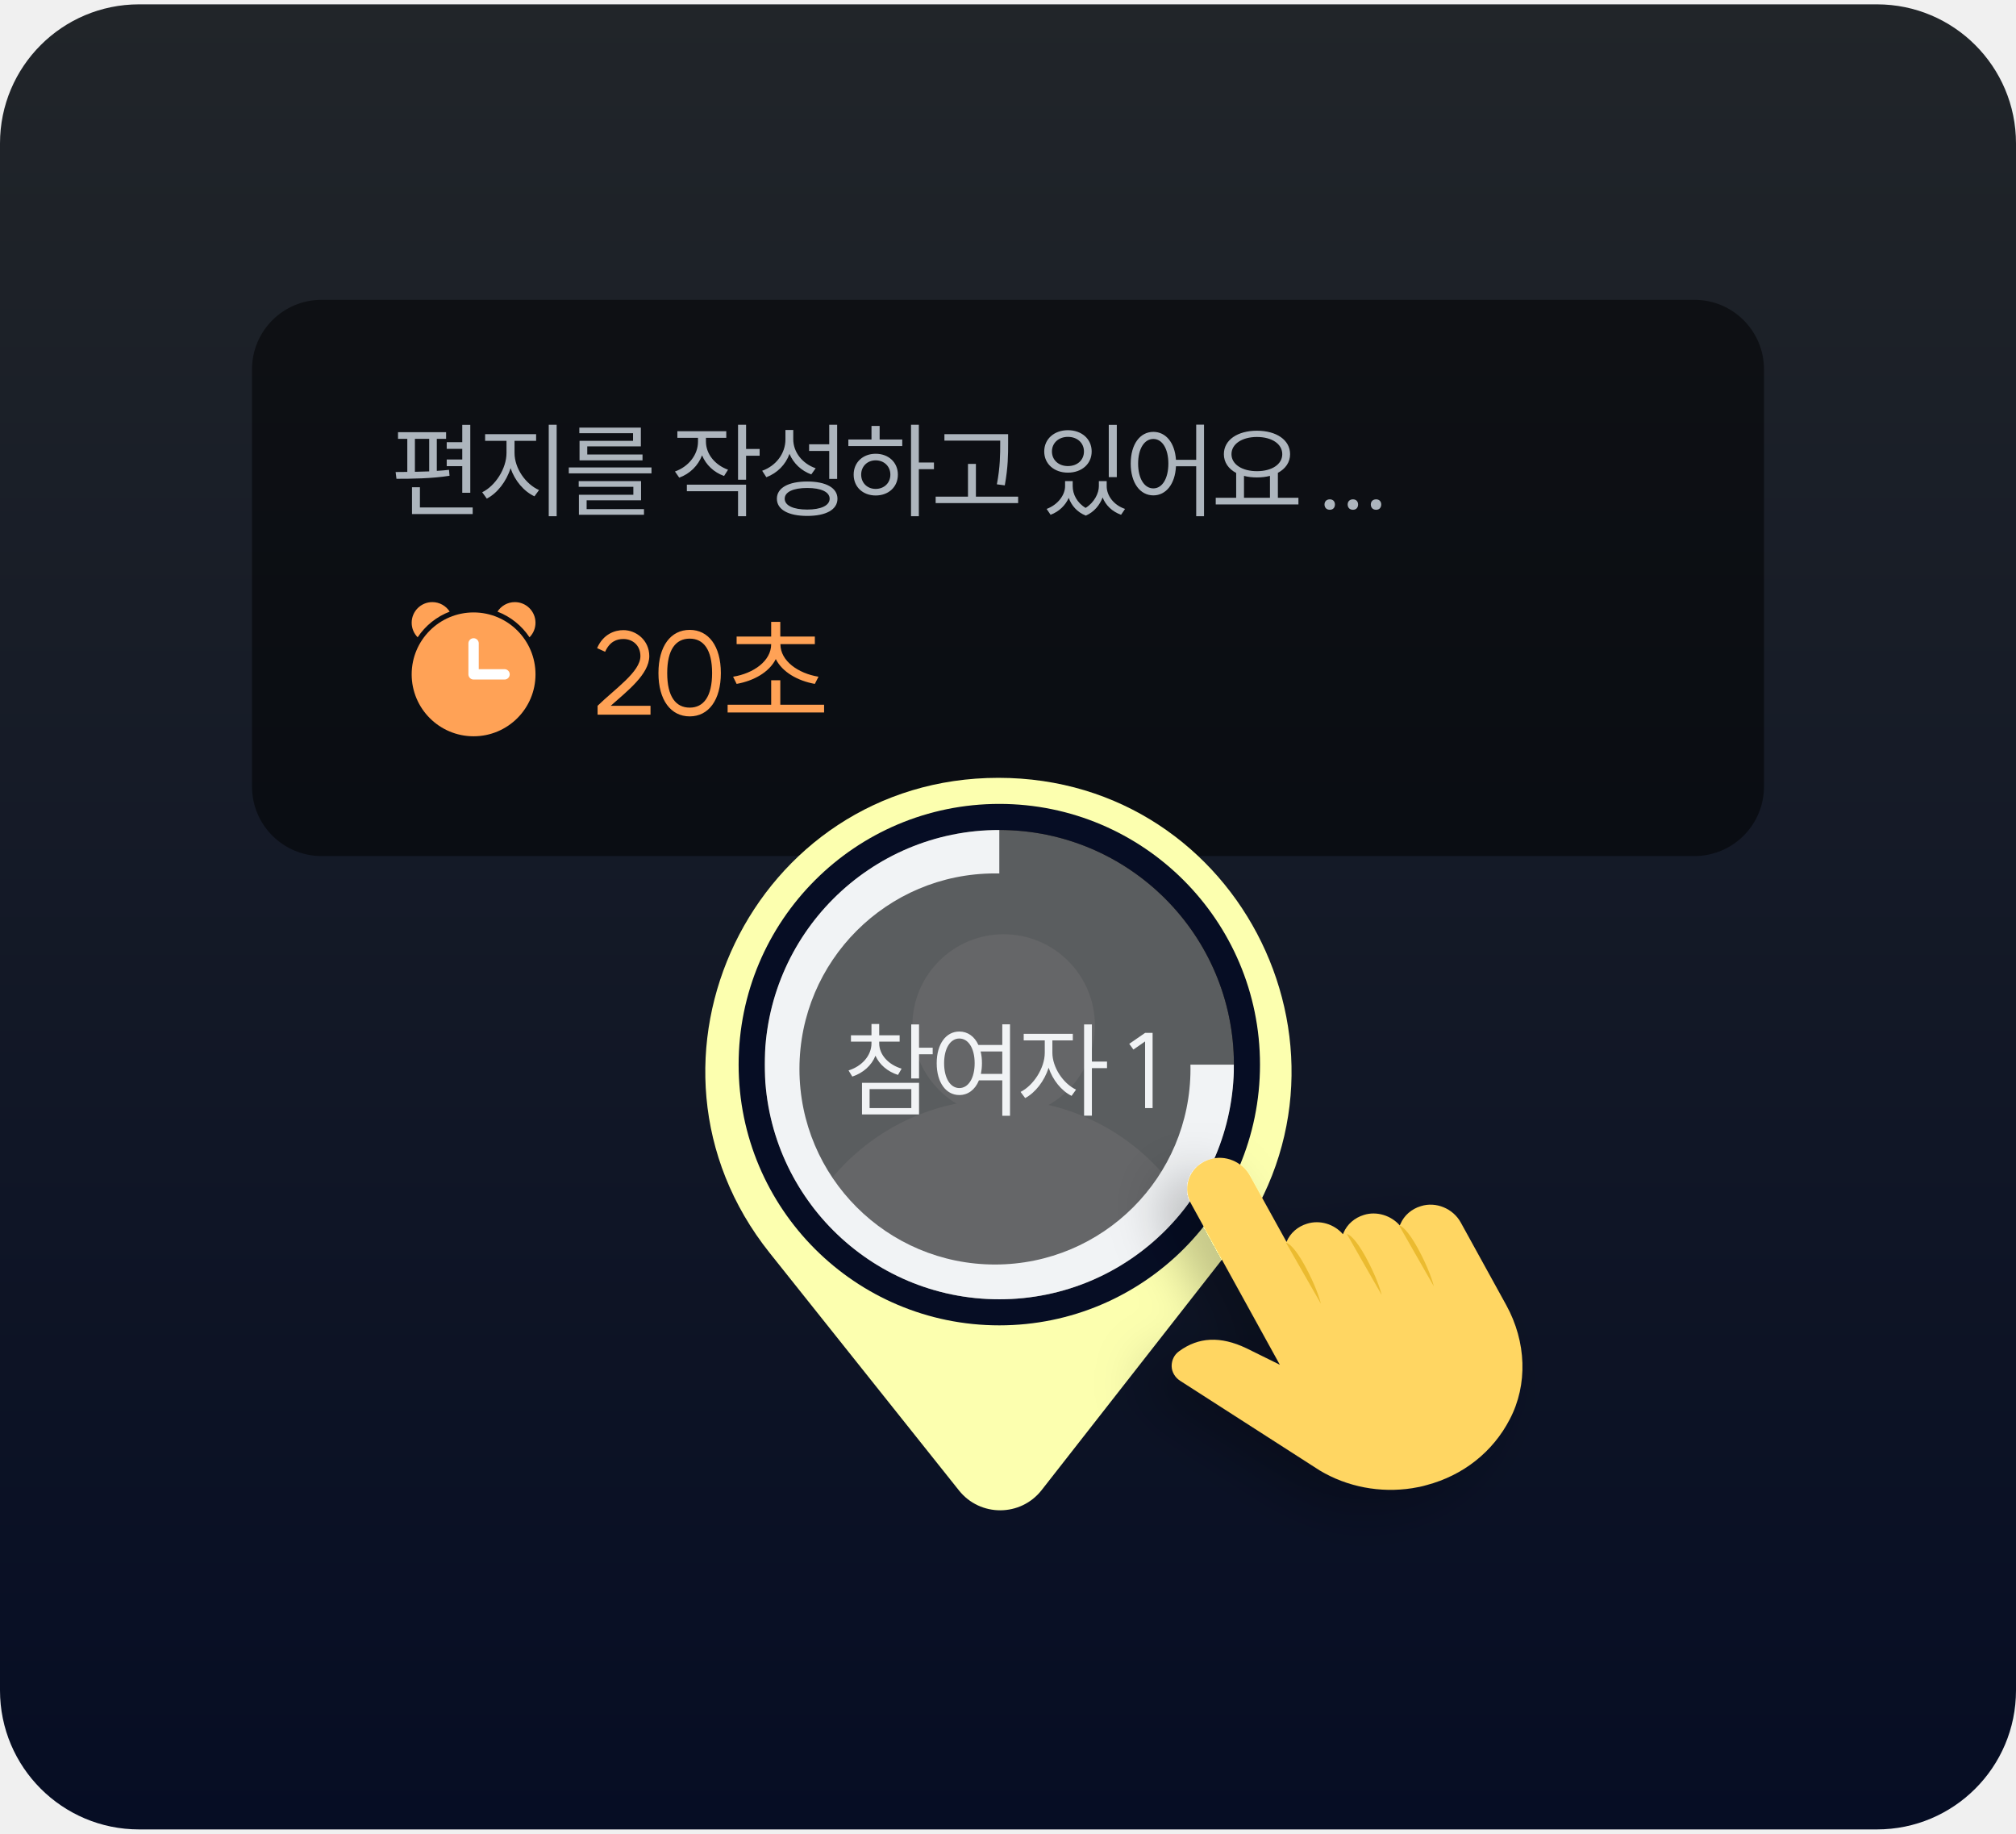
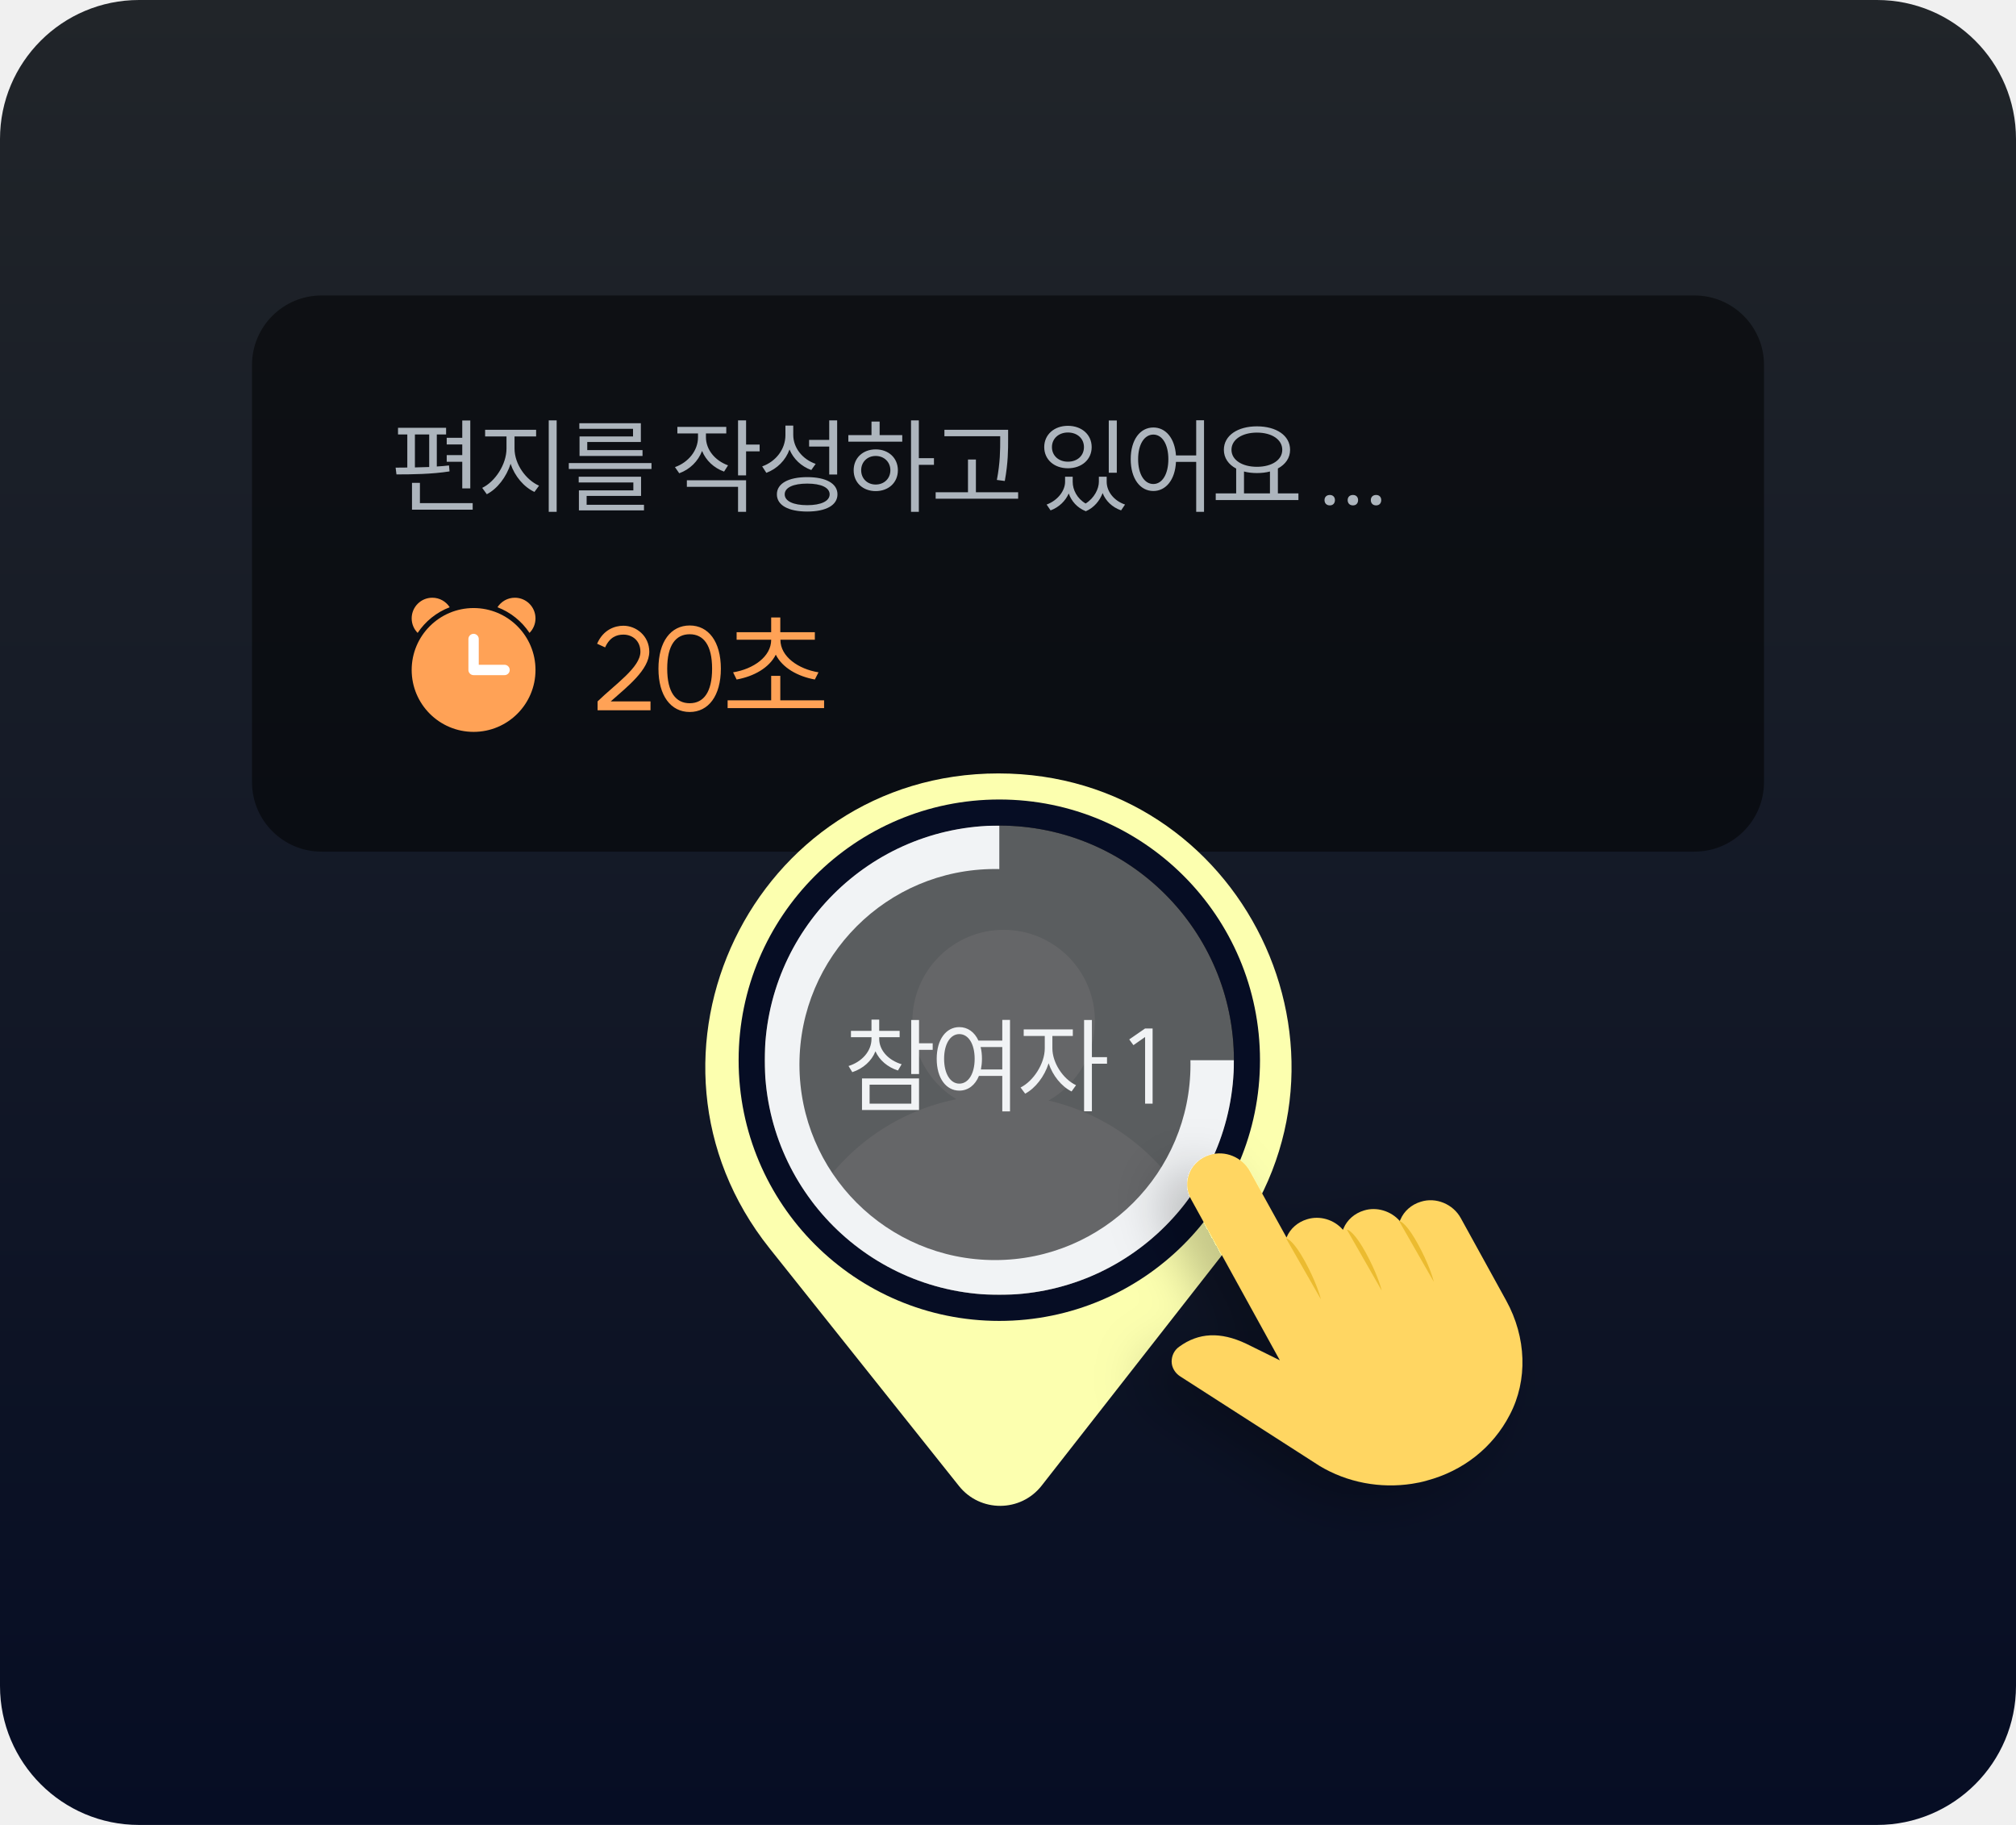
- <svg xmlns="http://www.w3.org/2000/svg" width="232" height="211" viewBox="0 0 232 211" fill="none">
-   <path d="M0 16.5C0 7.663 7.163 0.5 16 0.5H216C224.837 0.5 232 7.663 232 16.5V194.5C232 203.337 224.837 210.5 216 210.5H16C7.163 210.5 0 203.337 0 194.5V16.5Z" fill="url(#paint0_linear_502_4471)" />
-   <path d="M29 42.5C29 38.082 32.582 34.5 37 34.5H195C199.418 34.5 203 38.082 203 42.5V90.5C203 94.918 199.418 98.5 195 98.5H37C32.582 98.5 29 94.918 29 90.5V42.5Z" fill="black" fill-opacity="0.5" />
-   <path d="M53.196 48.888H54.12V56.7H53.196V53.64H51.408V52.872H53.196V51.648H51.408V50.88H53.196V48.888ZM45.528 54.312L46.872 54.3V50.496H45.804V49.728H51.336V50.496H50.268V54.18C50.748 54.156 51.228 54.108 51.672 54.06L51.732 54.744C49.704 55.068 47.328 55.092 45.624 55.092L45.528 54.312ZM47.412 59.148V56.064H48.324V58.392H54.396V59.148H47.412ZM47.748 54.288C48.288 54.276 48.84 54.264 49.392 54.24V50.496H47.748V54.288ZM55.828 49.956H61.696V50.724H59.212V52.116C59.212 53.904 60.508 55.716 62.032 56.388L61.504 57.108C60.292 56.544 59.248 55.32 58.756 53.868C58.276 55.404 57.22 56.76 56.02 57.372L55.492 56.64C56.98 55.92 58.288 53.94 58.288 52.116V50.724H55.828V49.956ZM63.148 59.4V48.876H64.06V59.4H63.148ZM65.457 53.784H74.973V54.468H65.457V53.784ZM66.597 56.016V55.356H73.773V57.564H67.509V58.584H74.109V59.232H66.621V56.928H72.885V56.016H66.597ZM66.669 49.848V49.2H73.749V51.36H67.581V52.296H73.941V52.968H66.693V50.724H72.849V49.848H66.669ZM77.951 49.62H83.579V50.376H81.239V50.808C81.239 52.224 82.258 53.496 83.782 54.048L83.326 54.768C82.15 54.348 81.239 53.484 80.794 52.392C80.338 53.58 79.391 54.516 78.166 54.96L77.674 54.252C79.234 53.7 80.326 52.332 80.326 50.82V50.376H77.951V49.62ZM79.043 56.52V55.764H85.859V59.4H84.934V56.52H79.043ZM84.934 55.2V48.876H85.859V51.66H87.418V52.44H85.859V55.2H84.934ZM90.387 49.476H91.287V50.544C91.287 52.032 92.343 53.352 93.867 53.88L93.363 54.588C92.211 54.168 91.311 53.316 90.855 52.224C90.411 53.46 89.451 54.432 88.191 54.912L87.711 54.168C89.295 53.604 90.387 52.188 90.387 50.568V49.476ZM89.403 57.384C89.403 56.136 90.735 55.404 92.895 55.404C95.055 55.404 96.375 56.136 96.375 57.384C96.375 58.644 95.055 59.364 92.895 59.364C90.735 59.364 89.403 58.644 89.403 57.384ZM90.303 57.384C90.303 58.164 91.287 58.632 92.895 58.632C94.491 58.632 95.475 58.164 95.475 57.384C95.475 56.604 94.491 56.148 92.895 56.148C91.287 56.148 90.303 56.604 90.303 57.384ZM93.111 51.888V51.12H95.427V48.876H96.339V55.104H95.427V51.888H93.111ZM104.839 48.876H105.739V53.22H107.479V53.988H105.739V59.4H104.839V48.876ZM97.627 51.324V50.568H100.291V49.008H101.227V50.568H103.831V51.324H97.627ZM98.239 54.612C98.239 53.196 99.307 52.212 100.771 52.212C102.247 52.212 103.327 53.196 103.327 54.612C103.327 56.04 102.247 57.012 100.771 57.012C99.307 57.012 98.239 56.04 98.239 54.612ZM99.103 54.612C99.103 55.572 99.811 56.256 100.771 56.256C101.743 56.256 102.463 55.572 102.463 54.612C102.463 53.664 101.743 52.968 100.771 52.968C99.811 52.968 99.103 53.664 99.103 54.612ZM108.683 49.956H116.015V50.976C116.015 52.296 116.015 53.724 115.631 55.848L114.719 55.728C115.103 53.724 115.103 52.26 115.103 50.976V50.7H108.683V49.956ZM107.675 57.888V57.144H111.395V53.376H112.307V57.144H117.167V57.888H107.675ZM122.569 55.356H123.445V55.944C123.445 56.868 123.949 57.864 124.933 58.44C125.941 57.816 126.457 56.736 126.457 55.944V55.356H127.357V55.944C127.357 57.012 128.137 58.104 129.469 58.56L129.013 59.232C127.969 58.86 127.237 58.128 126.889 57.24C126.565 58.092 125.929 58.908 124.957 59.328C123.949 58.932 123.301 58.164 122.989 57.288C122.617 58.128 121.897 58.86 120.901 59.232L120.445 58.56C121.765 58.068 122.569 56.94 122.569 55.944V55.356ZM120.169 51.948C120.169 50.508 121.321 49.5 122.893 49.5C124.477 49.5 125.629 50.508 125.629 51.948C125.629 53.388 124.477 54.384 122.893 54.384C121.321 54.384 120.169 53.388 120.169 51.948ZM121.057 51.948C121.057 52.944 121.837 53.628 122.893 53.628C123.973 53.628 124.741 52.944 124.741 51.948C124.741 50.964 123.973 50.268 122.893 50.268C121.837 50.268 121.057 50.964 121.057 51.948ZM127.597 54.9V48.888H128.521V54.9H127.597ZM132.726 49.692C134.154 49.692 135.198 50.928 135.33 52.908H137.658V48.864H138.558V59.4H137.658V53.652H135.33C135.234 55.704 134.178 57 132.726 57C131.201 57 130.122 55.572 130.122 53.34C130.122 51.108 131.201 49.692 132.726 49.692ZM130.974 53.34C130.974 55.068 131.694 56.196 132.726 56.196C133.746 56.196 134.454 55.068 134.454 53.34C134.454 51.624 133.746 50.508 132.726 50.508C131.694 50.508 130.974 51.624 130.974 53.34ZM139.906 57.276H142.258V54.42C141.37 53.952 140.842 53.196 140.842 52.26C140.842 50.616 142.426 49.56 144.646 49.56C146.878 49.56 148.462 50.616 148.462 52.26C148.462 53.196 147.934 53.94 147.058 54.408V57.276H149.422V58.044H139.906V57.276ZM141.718 52.26C141.718 53.436 142.954 54.216 144.646 54.216C146.35 54.216 147.562 53.436 147.562 52.26C147.562 51.072 146.35 50.28 144.646 50.28C142.954 50.28 141.718 51.072 141.718 52.26ZM143.158 57.276H146.146V54.756C145.69 54.876 145.186 54.936 144.646 54.936C144.106 54.936 143.602 54.876 143.158 54.756V57.276ZM153.036 57.456C153.42 57.456 153.624 57.72 153.624 58.044C153.624 58.392 153.42 58.656 153.036 58.656C152.64 58.656 152.424 58.392 152.424 58.044C152.424 57.72 152.64 57.456 153.036 57.456ZM155.7 57.456C156.084 57.456 156.288 57.72 156.288 58.044C156.288 58.392 156.084 58.656 155.7 58.656C155.304 58.656 155.088 58.392 155.088 58.044C155.088 57.72 155.304 57.456 155.7 57.456ZM158.364 57.456C158.748 57.456 158.952 57.72 158.952 58.044C158.952 58.392 158.748 58.656 158.364 58.656C157.968 58.656 157.752 58.392 157.752 58.044C157.752 57.72 157.968 57.456 158.364 57.456Z" fill="#ADB5BD" />
-   <path d="M54.5 84.719C58.435 84.719 61.625 81.529 61.625 77.594C61.625 73.659 58.435 70.469 54.5 70.469C50.565 70.469 47.375 73.659 47.375 77.594C47.375 81.529 50.565 84.719 54.5 84.719Z" fill="#FFA256" />
-   <path fill-rule="evenodd" clip-rule="evenodd" d="M52.125 71.656C52.125 72.968 51.062 74.031 49.75 74.031C49.521 74.031 49.299 73.999 49.089 73.938C49.825 72.851 50.881 71.997 52.121 71.511C52.123 71.559 52.125 71.608 52.125 71.656ZM51.751 70.377C50.235 70.955 48.948 71.996 48.064 73.329C47.638 72.899 47.375 72.308 47.375 71.656C47.375 70.345 48.438 69.281 49.75 69.281C50.591 69.281 51.329 69.718 51.751 70.377Z" fill="#FFA256" />
-   <path fill-rule="evenodd" clip-rule="evenodd" d="M56.874 71.656C56.874 72.968 57.938 74.031 59.249 74.031C59.479 74.031 59.701 73.999 59.91 73.938C59.174 72.851 58.119 71.997 56.879 71.511C56.876 71.559 56.874 71.608 56.874 71.656ZM57.248 70.377C58.764 70.955 60.051 71.996 60.936 73.329C61.362 72.899 61.624 72.308 61.624 71.656C61.624 70.345 60.561 69.281 59.249 69.281C58.409 69.281 57.67 69.718 57.248 70.377Z" fill="#FFA256" />
-   <path d="M54.5 74.031V77.594H58.062" stroke="white" stroke-width="1.191" stroke-linecap="round" stroke-linejoin="round" />
-   <path d="M68.77 81.212C70.758 79.266 73.698 77.306 73.698 75.5C73.698 74.24 72.788 73.526 71.738 73.526C70.982 73.526 70.17 73.806 69.638 74.996L68.714 74.576C69.428 72.938 70.772 72.504 71.738 72.504C73.208 72.504 74.72 73.666 74.72 75.5C74.706 77.586 72.2 79.504 70.282 81.212H74.86V82.234H68.77V81.212ZM79.372 81.422C80.968 81.422 81.948 80.148 81.948 77.446C81.948 74.744 80.968 73.484 79.372 73.484C77.762 73.484 76.782 74.744 76.782 77.446C76.782 80.148 77.762 81.422 79.372 81.422ZM75.774 77.446C75.774 74.324 77.202 72.476 79.372 72.476C81.528 72.476 82.956 74.324 82.956 77.446C82.956 80.568 81.528 82.43 79.372 82.43C77.202 82.43 75.774 80.568 75.774 77.446ZM83.734 81.086H88.746V78.272H89.796V81.086H94.836V81.982H83.734V81.086ZM84.364 77.866C86.702 77.488 88.746 76.06 88.746 74.128V74.114H84.77V73.246H88.746V71.552H89.796V73.246H93.772V74.114H89.81V74.128C89.81 76.06 91.868 77.488 94.192 77.866L93.772 78.692C91.826 78.342 90.048 77.362 89.278 75.836C88.508 77.362 86.73 78.342 84.77 78.692L84.364 77.866Z" fill="#FFA256" />
-   <g clip-path="url(#clip0_502_4471)">
-     <path d="M88.568 144.159C70.987 122.103 86.693 89.5 114.899 89.5C142.964 89.5 158.712 121.818 141.417 143.921L119.873 171.455C117.46 174.539 112.8 174.56 110.359 171.498L88.568 144.159Z" fill="#FCFFAF" />
-     <rect x="85" y="92.5" width="60" height="60" rx="30" fill="#060D24" />
-     <circle cx="115" cy="122.5" r="27" fill="#464444" />
-     <circle cx="115" cy="122.5" r="27" fill="black" fill-opacity="0.8" />
+ <svg xmlns="http://www.w3.org/2000/svg" width="232" height="210" viewBox="0 0 232 210" fill="none">
+   <path d="M0 16C0 7.163 7.163 0 16 0H216C224.837 0 232 7.163 232 16V194C232 202.837 224.837 210 216 210H16C7.163 210 0 202.837 0 194V16Z" fill="url(#paint0_linear_3949_35774)" />
+   <path d="M29 42C29 37.582 32.582 34 37 34H195C199.418 34 203 37.582 203 42V90C203 94.418 199.418 98 195 98H37C32.582 98 29 94.418 29 90V42Z" fill="black" fill-opacity="0.5" />
+   <path d="M53.196 48.388H54.12V56.2H53.196V53.14H51.408V52.372H53.196V51.148H51.408V50.38H53.196V48.388ZM45.528 53.812L46.872 53.8V49.996H45.804V49.228H51.336V49.996H50.268V53.68C50.748 53.656 51.228 53.608 51.672 53.56L51.732 54.244C49.704 54.568 47.328 54.592 45.624 54.592L45.528 53.812ZM47.412 58.648V55.564H48.324V57.892H54.396V58.648H47.412ZM47.748 53.788C48.288 53.776 48.84 53.764 49.392 53.74V49.996H47.748V53.788ZM55.828 49.456H61.696V50.224H59.212V51.616C59.212 53.404 60.508 55.216 62.032 55.888L61.504 56.608C60.292 56.044 59.248 54.82 58.756 53.368C58.276 54.904 57.22 56.26 56.02 56.872L55.492 56.14C56.98 55.42 58.288 53.44 58.288 51.616V50.224H55.828V49.456ZM63.148 58.9V48.376H64.06V58.9H63.148ZM65.457 53.284H74.973V53.968H65.457V53.284ZM66.597 55.516V54.856H73.773V57.064H67.509V58.084H74.109V58.732H66.621V56.428H72.885V55.516H66.597ZM66.669 49.348V48.7H73.749V50.86H67.581V51.796H73.941V52.468H66.693V50.224H72.849V49.348H66.669ZM77.951 49.12H83.579V49.876H81.239V50.308C81.239 51.724 82.258 52.996 83.782 53.548L83.326 54.268C82.15 53.848 81.239 52.984 80.794 51.892C80.338 53.08 79.391 54.016 78.166 54.46L77.674 53.752C79.234 53.2 80.326 51.832 80.326 50.32V49.876H77.951V49.12ZM79.043 56.02V55.264H85.859V58.9H84.934V56.02H79.043ZM84.934 54.7V48.376H85.859V51.16H87.418V51.94H85.859V54.7H84.934ZM90.387 48.976H91.287V50.044C91.287 51.532 92.343 52.852 93.867 53.38L93.363 54.088C92.211 53.668 91.311 52.816 90.855 51.724C90.411 52.96 89.451 53.932 88.191 54.412L87.711 53.668C89.295 53.104 90.387 51.688 90.387 50.068V48.976ZM89.403 56.884C89.403 55.636 90.735 54.904 92.895 54.904C95.055 54.904 96.375 55.636 96.375 56.884C96.375 58.144 95.055 58.864 92.895 58.864C90.735 58.864 89.403 58.144 89.403 56.884ZM90.303 56.884C90.303 57.664 91.287 58.132 92.895 58.132C94.491 58.132 95.475 57.664 95.475 56.884C95.475 56.104 94.491 55.648 92.895 55.648C91.287 55.648 90.303 56.104 90.303 56.884ZM93.111 51.388V50.62H95.427V48.376H96.339V54.604H95.427V51.388H93.111ZM104.839 48.376H105.739V52.72H107.479V53.488H105.739V58.9H104.839V48.376ZM97.627 50.824V50.068H100.291V48.508H101.227V50.068H103.831V50.824H97.627ZM98.239 54.112C98.239 52.696 99.307 51.712 100.771 51.712C102.247 51.712 103.327 52.696 103.327 54.112C103.327 55.54 102.247 56.512 100.771 56.512C99.307 56.512 98.239 55.54 98.239 54.112ZM99.103 54.112C99.103 55.072 99.811 55.756 100.771 55.756C101.743 55.756 102.463 55.072 102.463 54.112C102.463 53.164 101.743 52.468 100.771 52.468C99.811 52.468 99.103 53.164 99.103 54.112ZM108.683 49.456H116.015V50.476C116.015 51.796 116.015 53.224 115.631 55.348L114.719 55.228C115.103 53.224 115.103 51.76 115.103 50.476V50.2H108.683V49.456ZM107.675 57.388V56.644H111.395V52.876H112.307V56.644H117.167V57.388H107.675ZM122.569 54.856H123.445V55.444C123.445 56.368 123.949 57.364 124.933 57.94C125.941 57.316 126.457 56.236 126.457 55.444V54.856H127.357V55.444C127.357 56.512 128.137 57.604 129.469 58.06L129.013 58.732C127.969 58.36 127.237 57.628 126.889 56.74C126.565 57.592 125.929 58.408 124.957 58.828C123.949 58.432 123.301 57.664 122.989 56.788C122.617 57.628 121.897 58.36 120.901 58.732L120.445 58.06C121.765 57.568 122.569 56.44 122.569 55.444V54.856ZM120.169 51.448C120.169 50.008 121.321 49 122.893 49C124.477 49 125.629 50.008 125.629 51.448C125.629 52.888 124.477 53.884 122.893 53.884C121.321 53.884 120.169 52.888 120.169 51.448ZM121.057 51.448C121.057 52.444 121.837 53.128 122.893 53.128C123.973 53.128 124.741 52.444 124.741 51.448C124.741 50.464 123.973 49.768 122.893 49.768C121.837 49.768 121.057 50.464 121.057 51.448ZM127.597 54.4V48.388H128.521V54.4H127.597ZM132.726 49.192C134.154 49.192 135.198 50.428 135.33 52.408H137.658V48.364H138.558V58.9H137.658V53.152H135.33C135.234 55.204 134.178 56.5 132.726 56.5C131.201 56.5 130.122 55.072 130.122 52.84C130.122 50.608 131.201 49.192 132.726 49.192ZM130.974 52.84C130.974 54.568 131.694 55.696 132.726 55.696C133.746 55.696 134.454 54.568 134.454 52.84C134.454 51.124 133.746 50.008 132.726 50.008C131.694 50.008 130.974 51.124 130.974 52.84ZM139.906 56.776H142.258V53.92C141.37 53.452 140.842 52.696 140.842 51.76C140.842 50.116 142.426 49.06 144.646 49.06C146.878 49.06 148.462 50.116 148.462 51.76C148.462 52.696 147.934 53.44 147.058 53.908V56.776H149.422V57.544H139.906V56.776ZM141.718 51.76C141.718 52.936 142.954 53.716 144.646 53.716C146.35 53.716 147.562 52.936 147.562 51.76C147.562 50.572 146.35 49.78 144.646 49.78C142.954 49.78 141.718 50.572 141.718 51.76ZM143.158 56.776H146.146V54.256C145.69 54.376 145.186 54.436 144.646 54.436C144.106 54.436 143.602 54.376 143.158 54.256V56.776ZM153.036 56.956C153.42 56.956 153.624 57.22 153.624 57.544C153.624 57.892 153.42 58.156 153.036 58.156C152.64 58.156 152.424 57.892 152.424 57.544C152.424 57.22 152.64 56.956 153.036 56.956ZM155.7 56.956C156.084 56.956 156.288 57.22 156.288 57.544C156.288 57.892 156.084 58.156 155.7 58.156C155.304 58.156 155.088 57.892 155.088 57.544C155.088 57.22 155.304 56.956 155.7 56.956ZM158.364 56.956C158.748 56.956 158.952 57.22 158.952 57.544C158.952 57.892 158.748 58.156 158.364 58.156C157.968 58.156 157.752 57.892 157.752 57.544C157.752 57.22 157.968 56.956 158.364 56.956Z" fill="#ADB5BD" />
+   <path d="M54.5 84.219C58.435 84.219 61.625 81.029 61.625 77.094C61.625 73.159 58.435 69.969 54.5 69.969C50.565 69.969 47.375 73.159 47.375 77.094C47.375 81.029 50.565 84.219 54.5 84.219Z" fill="#FFA256" />
+   <path fill-rule="evenodd" clip-rule="evenodd" d="M52.125 71.156C52.125 72.468 51.062 73.531 49.75 73.531C49.521 73.531 49.299 73.499 49.089 73.438C49.825 72.351 50.881 71.497 52.121 71.011C52.123 71.059 52.125 71.108 52.125 71.156ZM51.751 69.877C50.235 70.455 48.948 71.496 48.064 72.829C47.638 72.399 47.375 71.808 47.375 71.156C47.375 69.845 48.438 68.781 49.75 68.781C50.591 68.781 51.329 69.218 51.751 69.877Z" fill="#FFA256" />
+   <path fill-rule="evenodd" clip-rule="evenodd" d="M56.874 71.156C56.874 72.468 57.938 73.531 59.249 73.531C59.479 73.531 59.701 73.499 59.91 73.438C59.174 72.351 58.119 71.497 56.879 71.011C56.876 71.059 56.874 71.108 56.874 71.156ZM57.248 69.877C58.764 70.455 60.051 71.496 60.936 72.829C61.362 72.399 61.624 71.808 61.624 71.156C61.624 69.845 60.561 68.781 59.249 68.781C58.409 68.781 57.67 69.218 57.248 69.877Z" fill="#FFA256" />
+   <path d="M54.5 73.531V77.094H58.062" stroke="white" stroke-width="1.191" stroke-linecap="round" stroke-linejoin="round" />
+   <path d="M68.77 80.712C70.758 78.766 73.698 76.806 73.698 75C73.698 73.74 72.788 73.026 71.738 73.026C70.982 73.026 70.17 73.306 69.638 74.496L68.714 74.076C69.428 72.438 70.772 72.004 71.738 72.004C73.208 72.004 74.72 73.166 74.72 75C74.706 77.086 72.2 79.004 70.282 80.712H74.86V81.734H68.77V80.712ZM79.372 80.922C80.968 80.922 81.948 79.648 81.948 76.946C81.948 74.244 80.968 72.984 79.372 72.984C77.762 72.984 76.782 74.244 76.782 76.946C76.782 79.648 77.762 80.922 79.372 80.922ZM75.774 76.946C75.774 73.824 77.202 71.976 79.372 71.976C81.528 71.976 82.956 73.824 82.956 76.946C82.956 80.068 81.528 81.93 79.372 81.93C77.202 81.93 75.774 80.068 75.774 76.946ZM83.734 80.586H88.746V77.772H89.796V80.586H94.836V81.482H83.734V80.586ZM84.364 77.366C86.702 76.988 88.746 75.56 88.746 73.628V73.614H84.77V72.746H88.746V71.052H89.796V72.746H93.772V73.614H89.81V73.628C89.81 75.56 91.868 76.988 94.192 77.366L93.772 78.192C91.826 77.842 90.048 76.862 89.278 75.336C88.508 76.862 86.73 77.842 84.77 78.192L84.364 77.366Z" fill="#FFA256" />
+   <g clip-path="url(#clip0_3949_35774)">
+     <path d="M88.568 143.659C70.987 121.603 86.693 89 114.899 89C142.964 89 158.712 121.318 141.417 143.421L119.873 170.955C117.46 174.039 112.8 174.06 110.359 170.998L88.568 143.659Z" fill="#FCFFAF" />
+     <rect x="85" y="92" width="60" height="60" rx="30" fill="#060D24" />
+     <circle cx="115" cy="122" r="27" fill="#464444" />
+     <circle cx="115" cy="122" r="27" fill="black" fill-opacity="0.8" />
    <g opacity="0.4">
-       <mask id="mask0_502_4471" style="mask-type:alpha" maskUnits="userSpaceOnUse" x="88" y="95" width="54" height="55">
-         <path d="M115 149.5C129.912 149.5 142 137.412 142 122.5C142 107.588 129.912 95.5 115 95.5C100.088 95.5 88 107.588 88 122.5C88 137.412 100.088 149.5 115 149.5Z" fill="#D9D9D9" />
+       <mask id="mask0_3949_35774" style="mask-type:alpha" maskUnits="userSpaceOnUse" x="88" y="95" width="54" height="54">
+         <path d="M115 149C129.912 149 142 136.912 142 122C142 107.088 129.912 95 115 95C100.088 95 88 107.088 88 122C88 136.912 100.088 149 115 149Z" fill="#D9D9D9" />
      </mask>
-       <g mask="url(#mask0_502_4471)">
-         <path d="M115 149.5C129.912 149.5 142 137.412 142 122.5C142 107.588 129.912 95.5 115 95.5C100.088 95.5 88 107.588 88 122.5C88 137.412 100.088 149.5 115 149.5Z" fill="#CED4DA" />
-         <path d="M115.5 128.5C121.299 128.5 126 123.799 126 118C126 112.201 121.299 107.5 115.5 107.5C109.701 107.5 105 112.201 105 118C105 123.799 109.701 128.5 115.5 128.5Z" fill="#E9ECEF" />
-         <path d="M115 176.5C128.807 176.5 140 165.307 140 151.5C140 137.693 128.807 126.5 115 126.5C101.193 126.5 90 137.693 90 151.5C90 165.307 101.193 176.5 115 176.5Z" fill="#E9ECEF" />
+       <g mask="url(#mask0_3949_35774)">
+         <path d="M115 149C129.912 149 142 136.912 142 122C142 107.088 129.912 95 115 95C100.088 95 88 107.088 88 122C88 136.912 100.088 149 115 149Z" fill="#CED4DA" />
+         <path d="M115.5 128C121.299 128 126 123.299 126 117.5C126 111.701 121.299 107 115.5 107C109.701 107 105 111.701 105 117.5C105 123.299 109.701 128 115.5 128Z" fill="#E9ECEF" />
+         <path d="M115 176C128.807 176 140 164.807 140 151C140 137.193 128.807 126 115 126C101.193 126 90 137.193 90 151C90 164.807 101.193 176 115 176Z" fill="#E9ECEF" />
      </g>
    </g>
-     <path d="M97.927 119.124H100.29V117.828H101.178V119.124H103.53V119.856H101.178V120.048C101.178 121.356 102.234 122.508 103.758 122.964L103.338 123.684C102.138 123.3 101.202 122.496 100.746 121.476C100.302 122.604 99.319 123.468 98.082 123.876L97.65 123.168C99.186 122.688 100.29 121.464 100.29 120.048V119.856H97.927V119.124ZM104.862 117.876H105.762V120.552H107.334V121.308H105.762V124.092H104.862V117.876ZM99.198 124.596H105.762V128.232H99.198V124.596ZM104.874 125.316H100.074V127.5H104.874V125.316ZM110.399 118.692C111.359 118.692 112.151 119.256 112.595 120.24H115.343V117.864H116.231V128.388H115.343V124.308H112.655C112.223 125.376 111.407 126 110.399 126C108.875 126 107.795 124.572 107.795 122.34C107.795 120.108 108.875 118.692 110.399 118.692ZM110.399 119.496C109.367 119.496 108.647 120.624 108.647 122.34C108.647 124.056 109.367 125.196 110.399 125.196C111.443 125.196 112.163 124.056 112.163 122.34C112.163 120.624 111.443 119.496 110.399 119.496ZM112.847 120.984C112.955 121.392 113.003 121.848 113.003 122.34C113.003 122.784 112.955 123.192 112.883 123.564H115.343V120.984H112.847ZM117.807 118.956H123.459V119.712H121.107V121.128C121.107 122.796 122.331 124.668 123.831 125.376L123.315 126.096C122.139 125.508 121.143 124.26 120.675 122.856C120.195 124.38 119.139 125.736 117.975 126.348L117.447 125.64C118.911 124.908 120.231 122.916 120.231 121.128V119.712H117.807V118.956ZM124.755 117.876H125.655V122.148H127.395V122.904H125.655V128.376H124.755V117.876ZM132.641 118.848V127.5H131.777V119.832L130.433 120.768L129.953 120.108L131.777 118.848H132.641Z" fill="#F1F3F5" />
-     <mask id="mask1_502_4471" style="mask-type:alpha" maskUnits="userSpaceOnUse" x="88" y="95" width="54" height="55">
-       <path d="M88 149.5L88 95.5L115 95.5L115 122.5L142 122.5L142 149.5L88 149.5Z" fill="#D9D9D9" />
+     <path d="M97.927 118.624H100.29V117.328H101.178V118.624H103.53V119.356H101.178V119.548C101.178 120.856 102.234 122.008 103.758 122.464L103.338 123.184C102.138 122.8 101.202 121.996 100.746 120.976C100.302 122.104 99.319 122.968 98.082 123.376L97.65 122.668C99.186 122.188 100.29 120.964 100.29 119.548V119.356H97.927V118.624ZM104.862 117.376H105.762V120.052H107.334V120.808H105.762V123.592H104.862V117.376ZM99.198 124.096H105.762V127.732H99.198V124.096ZM104.874 124.816H100.074V127H104.874V124.816ZM110.399 118.192C111.359 118.192 112.151 118.756 112.595 119.74H115.343V117.364H116.231V127.888H115.343V123.808H112.655C112.223 124.876 111.407 125.5 110.399 125.5C108.875 125.5 107.795 124.072 107.795 121.84C107.795 119.608 108.875 118.192 110.399 118.192ZM110.399 118.996C109.367 118.996 108.647 120.124 108.647 121.84C108.647 123.556 109.367 124.696 110.399 124.696C111.443 124.696 112.163 123.556 112.163 121.84C112.163 120.124 111.443 118.996 110.399 118.996ZM112.847 120.484C112.955 120.892 113.003 121.348 113.003 121.84C113.003 122.284 112.955 122.692 112.883 123.064H115.343V120.484H112.847ZM117.807 118.456H123.459V119.212H121.107V120.628C121.107 122.296 122.331 124.168 123.831 124.876L123.315 125.596C122.139 125.008 121.143 123.76 120.675 122.356C120.195 123.88 119.139 125.236 117.975 125.848L117.447 125.14C118.911 124.408 120.231 122.416 120.231 120.628V119.212H117.807V118.456ZM124.755 117.376H125.655V121.648H127.395V122.404H125.655V127.876H124.755V117.376ZM132.641 118.348V127H131.777V119.332L130.433 120.268L129.953 119.608L131.777 118.348H132.641Z" fill="#F1F3F5" />
+     <mask id="mask1_3949_35774" style="mask-type:alpha" maskUnits="userSpaceOnUse" x="88" y="95" width="54" height="54">
+       <path d="M88 149L88 95L115 95L115 122L142 122L142 149L88 149Z" fill="#D9D9D9" />
    </mask>
-     <g mask="url(#mask1_502_4471)">
-       <path fill-rule="evenodd" clip-rule="evenodd" d="M115 149.5C129.912 149.5 142 137.412 142 122.5C142 107.588 129.912 95.5 115 95.5C100.088 95.5 88 107.588 88 122.5C88 137.412 100.088 149.5 115 149.5ZM114.5 145.5C126.926 145.5 137 135.426 137 123C137 110.574 126.926 100.5 114.5 100.5C102.074 100.5 92 110.574 92 123C92 135.426 102.074 145.5 114.5 145.5Z" fill="#F1F3F5" />
+     <g mask="url(#mask1_3949_35774)">
+       <path fill-rule="evenodd" clip-rule="evenodd" d="M115 149C129.912 149 142 136.912 142 122C142 107.088 129.912 95 115 95C100.088 95 88 107.088 88 122C88 136.912 100.088 149 115 149ZM114.5 145C126.926 145 137 134.926 137 122.5C137 110.074 126.926 100 114.5 100C102.074 100 92 110.074 92 122.5C92 134.926 102.074 145 114.5 145Z" fill="#F1F3F5" />
    </g>
  </g>
-   <g filter="url(#filter0_d_502_4471)">
-     <path d="M173.335 150.164L168.106 140.67C167.217 139.043 165.231 138.234 163.509 138.785C162.435 139.106 161.575 139.862 161.165 140.833C161.147 140.887 161.102 140.946 161.084 141.001C160.087 139.858 158.426 139.335 156.963 139.794C155.889 140.116 155.029 140.871 154.619 141.842C154.601 141.897 154.583 141.952 154.538 142.01C153.536 140.842 151.88 140.345 150.417 140.804C149.343 141.125 148.483 141.881 148.073 142.852C148.077 142.877 148.055 142.907 148.055 142.907L143.839 135.281C142.95 133.653 140.964 132.844 139.242 133.395C138.168 133.716 137.308 134.472 136.898 135.443C136.488 136.414 136.538 137.496 137.031 138.432L147.285 157.035L143.398 155.118C140.458 153.73 137.941 153.832 135.693 155.476C135.128 155.875 134.827 156.518 134.833 157.191C134.84 157.865 135.227 158.506 135.815 158.882L151.874 169.196C155.041 171.094 158.829 171.807 162.504 171.24C163.067 171.154 163.626 171.041 164.177 170.879C168.39 169.762 171.804 167.056 173.743 163.306C175.834 159.326 175.667 154.396 173.335 150.164Z" fill="#FFD662" />
-     <path d="M152 150L148 143C148.242 143 149.018 143.533 150.182 145.667C151.345 147.8 151.879 149.444 152 150Z" fill="#EBBB30" />
-     <path d="M159 149L155 142C155.242 142 156.018 142.533 157.182 144.667C158.345 146.8 158.879 148.444 159 149Z" fill="#EBBB30" />
-     <path d="M165 148L161 141C161.242 141 162.018 141.533 163.182 143.667C164.345 145.8 164.879 147.444 165 148Z" fill="#EBBB30" />
+   <g filter="url(#filter0_d_3949_35774)">
+     <path d="M173.335 149.664L168.106 140.17C167.217 138.543 165.231 137.734 163.509 138.285C162.435 138.606 161.575 139.362 161.165 140.333C161.147 140.387 161.102 140.446 161.084 140.501C160.087 139.358 158.426 138.835 156.963 139.294C155.889 139.616 155.029 140.371 154.619 141.342C154.601 141.397 154.583 141.452 154.538 141.51C153.536 140.342 151.88 139.845 150.417 140.304C149.343 140.625 148.483 141.381 148.073 142.352C148.077 142.377 148.055 142.407 148.055 142.407L143.839 134.781C142.95 133.153 140.964 132.344 139.242 132.895C138.168 133.216 137.308 133.972 136.898 134.943C136.488 135.914 136.538 136.996 137.031 137.932L147.285 156.535L143.398 154.618C140.458 153.23 137.941 153.332 135.693 154.976C135.128 155.375 134.827 156.018 134.833 156.691C134.84 157.365 135.227 158.006 135.815 158.382L151.874 168.696C155.041 170.594 158.829 171.307 162.504 170.74C163.067 170.654 163.626 170.541 164.177 170.379C168.39 169.262 171.804 166.556 173.743 162.806C175.834 158.826 175.667 153.896 173.335 149.664Z" fill="#FFD662" />
+     <path d="M152 149.5L148 142.5C148.242 142.5 149.018 143.033 150.182 145.167C151.345 147.3 151.879 148.944 152 149.5Z" fill="#EBBB30" />
+     <path d="M159 148.5L155 141.5C155.242 141.5 156.018 142.033 157.182 144.167C158.345 146.3 158.879 147.944 159 148.5Z" fill="#EBBB30" />
+     <path d="M165 147.5L161 140.5C161.242 140.5 162.018 141.033 163.182 143.167C164.345 145.3 164.879 146.944 165 147.5Z" fill="#EBBB30" />
  </g>
  <defs>
-     <filter id="filter0_d_502_4471" x="125.833" y="129.223" width="52.372" height="50.207" filterUnits="userSpaceOnUse" color-interpolation-filters="sRGB">
+     <filter id="filter0_d_3949_35774" x="125.833" y="128.723" width="52.372" height="50.207" filterUnits="userSpaceOnUse" color-interpolation-filters="sRGB">
      <feFlood flood-opacity="0" result="BackgroundImageFix" />
      <feColorMatrix in="SourceAlpha" type="matrix" values="0 0 0 0 0 0 0 0 0 0 0 0 0 0 0 0 0 0 127 0" result="hardAlpha" />
      <feOffset dx="-3" dy="2" />
      <feGaussianBlur stdDeviation="3" />
      <feComposite in2="hardAlpha" operator="out" />
      <feColorMatrix type="matrix" values="0 0 0 0 0 0 0 0 0 0 0 0 0 0 0 0 0 0 0.25 0" />
-       <feBlend mode="normal" in2="BackgroundImageFix" result="effect1_dropShadow_502_4471" />
-       <feBlend mode="normal" in="SourceGraphic" in2="effect1_dropShadow_502_4471" result="shape" />
+       <feBlend mode="normal" in2="BackgroundImageFix" result="effect1_dropShadow_3949_35774" />
+       <feBlend mode="normal" in="SourceGraphic" in2="effect1_dropShadow_3949_35774" result="shape" />
    </filter>
-     <linearGradient id="paint0_linear_502_4471" x1="116" y1="0.5" x2="116" y2="210.5" gradientUnits="userSpaceOnUse">
+     <linearGradient id="paint0_linear_3949_35774" x1="116" y1="0" x2="116" y2="210" gradientUnits="userSpaceOnUse">
      <stop stop-color="#212529" />
      <stop offset="1" stop-color="#060D24" />
    </linearGradient>
-     <clipPath id="clip0_502_4471">
-       <rect width="88" height="95" fill="white" transform="translate(70 81.5)" />
+     <clipPath id="clip0_3949_35774">
+       <rect width="88" height="95" fill="white" transform="translate(70 81)" />
    </clipPath>
  </defs>
</svg>
